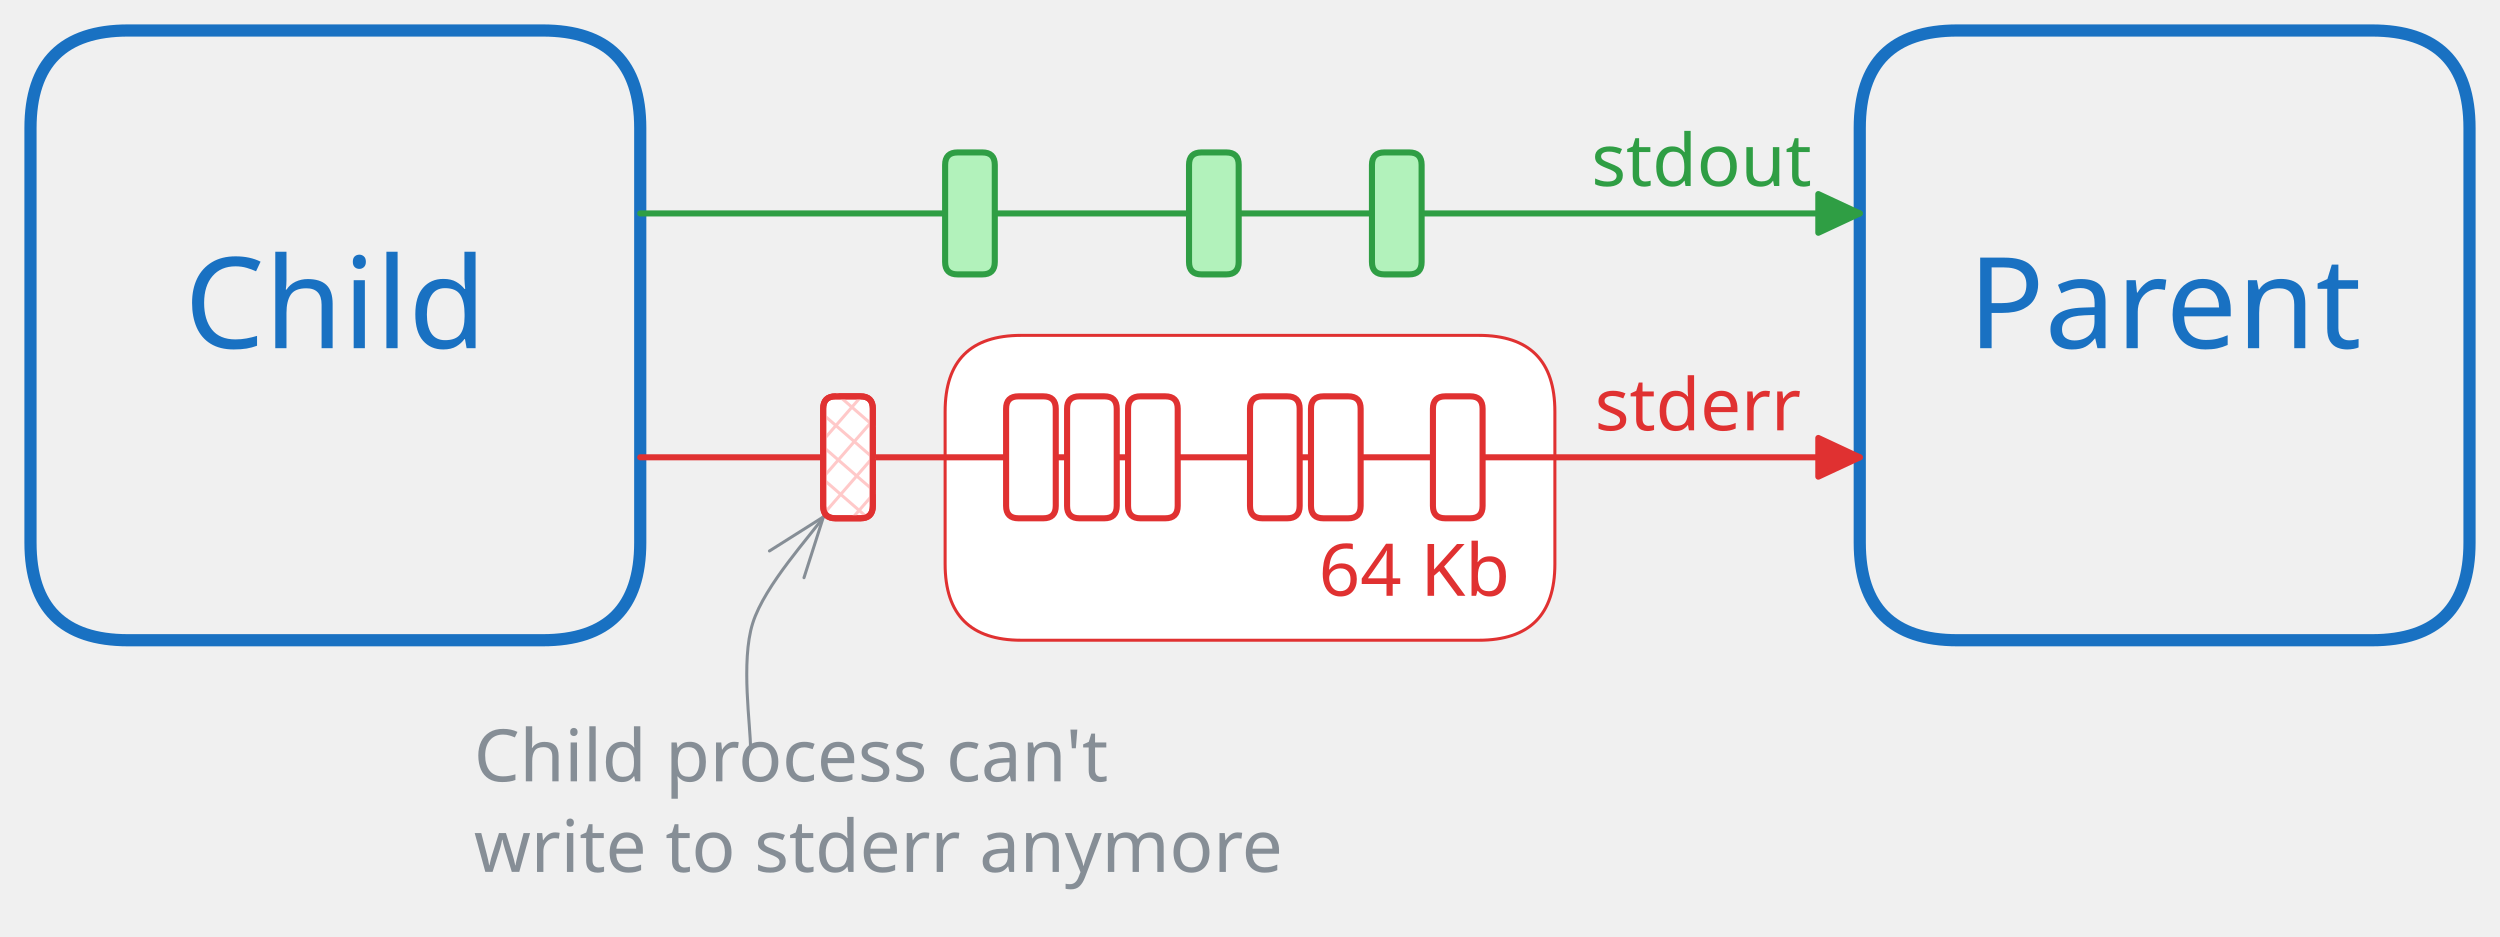
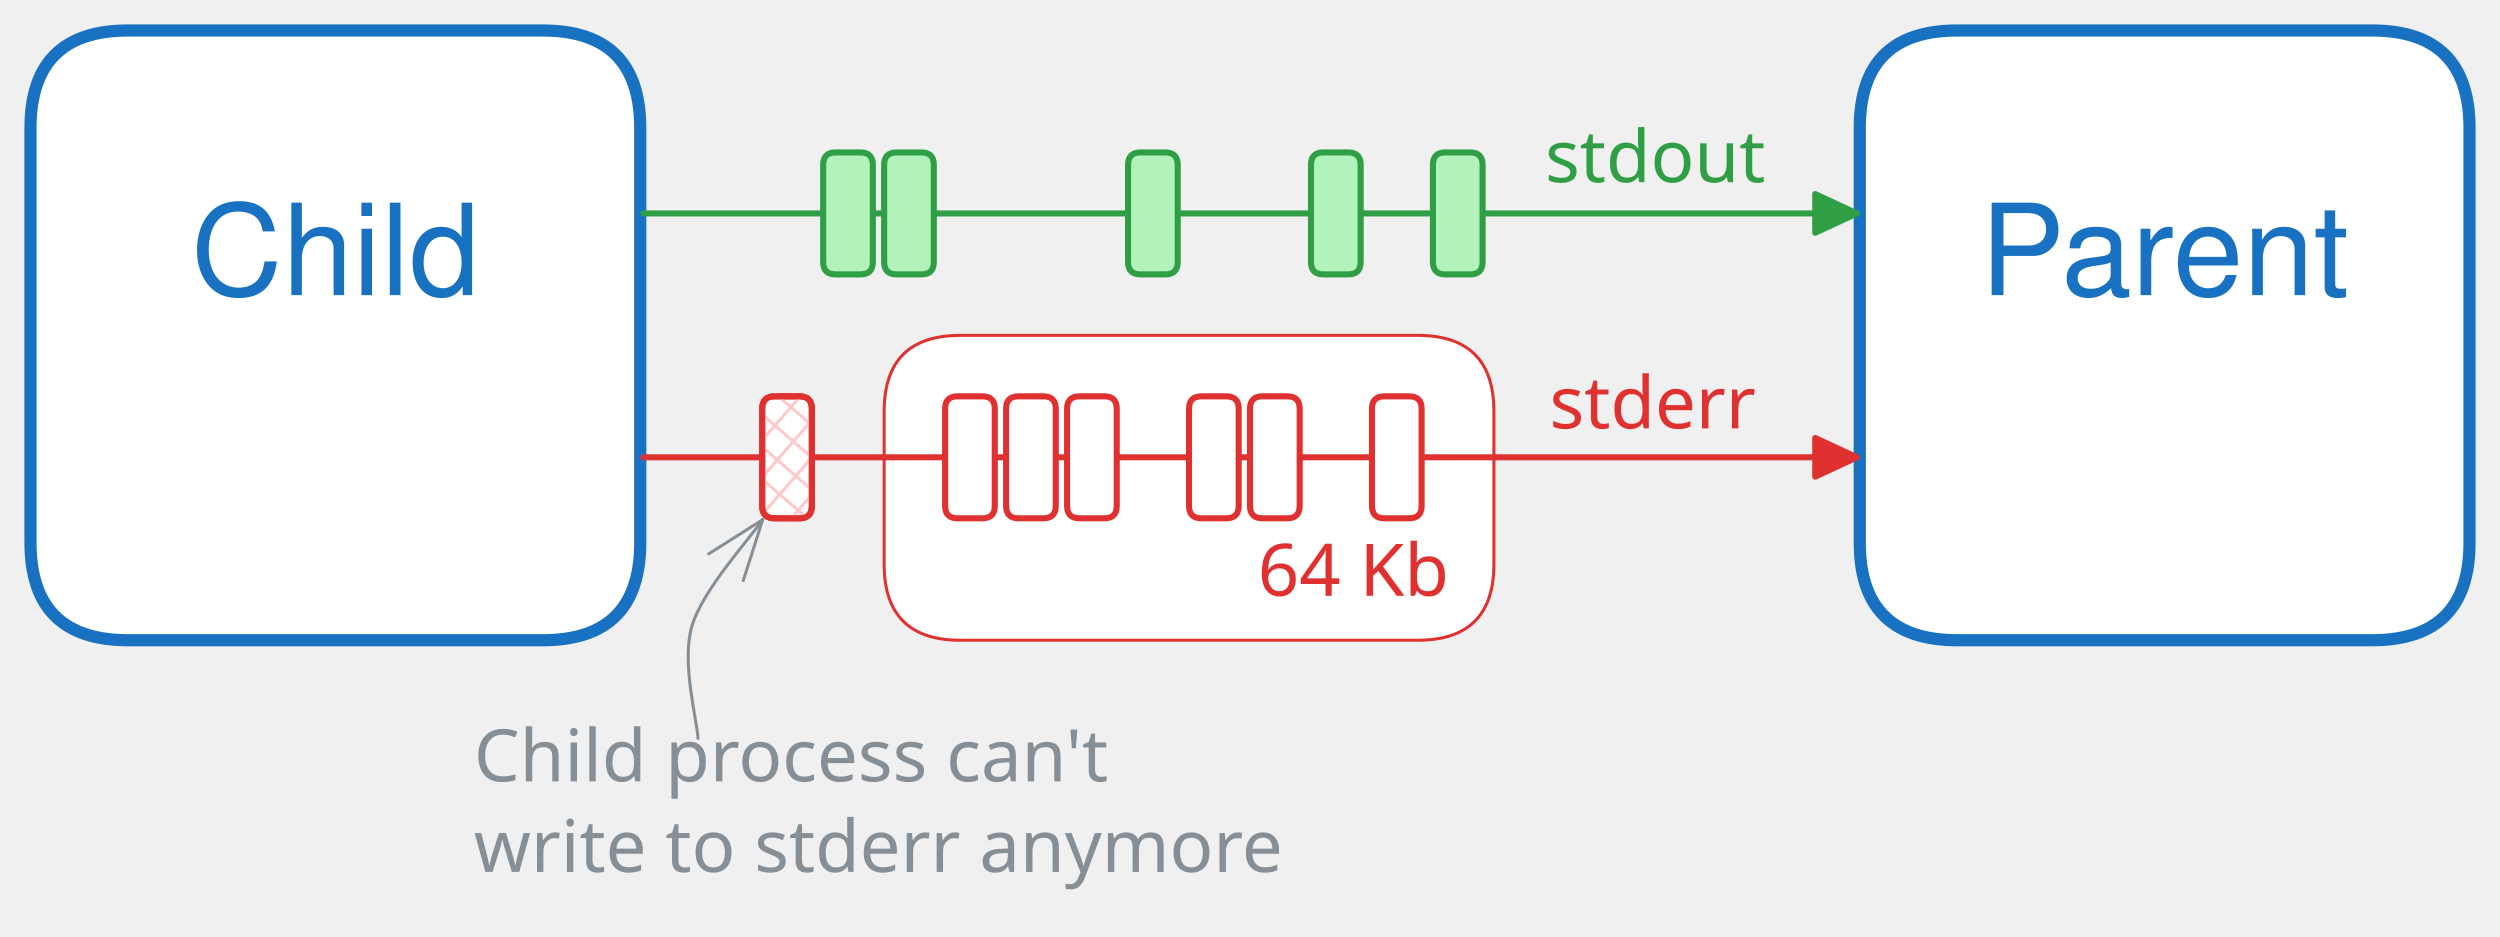
<svg xmlns="http://www.w3.org/2000/svg" version="1.1" viewBox="0 0 820 307.272" width="1640" height="614.544">
  <defs>
    <style class="style-fonts">
+       @font-face {
+         font-family: "Virgil";
+         src: url('/fonts/Virgil.woff2') format('woff2');
+       }
+       @font-face {
+         font-family: "Cascadia";
+         src: url('/fonts/Cascadia.woff2') format('woff2');
+       }
    </style>
  </defs>
-   <g stroke-linecap="round" transform="translate(310 110) rotate(0 100 50)">
+   <g stroke-linecap="round" transform="translate(290 110) rotate(0 100 50)">
    <path d="M25 0 C55.2 0, 85.4 0, 175 0 C191.67 0, 200 8.33, 200 25 C200 37.15, 200 49.29, 200 75 C200 91.67, 191.67 100, 175 100 C120.87 100, 66.75 100, 25 100 C8.33 100, 0 91.67, 0 75 C0 57.46, 0 39.93, 0 25 C0 8.33, 8.33 0, 25 0" stroke="none" stroke-width="0" fill="#fff" />
    <path d="M25 0 C59.89 0, 94.78 0, 175 0 M25 0 C67.25 0, 109.49 0, 175 0 M175 0 C191.67 0, 200 8.33, 200 25 M175 0 C191.67 0, 200 8.33, 200 25 M200 25 C200 37.3, 200 49.59, 200 75 M200 25 C200 39.35, 200 53.7, 200 75 M200 75 C200 91.67, 191.67 100, 175 100 M200 75 C200 91.67, 191.67 100, 175 100 M175 100 C123.5 100, 71.99 100, 25 100 M175 100 C134.35 100, 93.71 100, 25 100 M25 100 C8.33 100, 0 91.67, 0 75 M25 100 C8.33 100, 0 91.67, 0 75 M0 75 C0 64.65, 0 54.3, 0 25 M0 75 C0 57.34, 0 39.67, 0 25 M0 25 C0 8.33, 8.33 0, 25 0 M0 25 C0 8.33, 8.33 0, 25 0" stroke="#e03131" stroke-width="1" fill="none" />
  </g>
  <g stroke-linecap="round" transform="translate(10 10) rotate(0 100 100)">
+     <path d="M32 0 C71.55 0, 111.11 0, 168 0 C189.33 0, 200 10.67, 200 32 C200 68.09, 200 104.18, 200 168 C200 189.33, 189.33 200, 168 200 C139.54 200, 111.08 200, 32 200 C10.67 200, 0 189.33, 0 168 C0 135.9, 0 103.8, 0 32 C0 10.67, 10.67 0, 32 0" stroke="none" stroke-width="0" fill="#fff" />
    <path d="M32 0 C65.36 0, 98.71 0, 168 0 M32 0 C76.03 0, 120.06 0, 168 0 M168 0 C189.33 0, 200 10.67, 200 32 M168 0 C189.33 0, 200 10.67, 200 32 M200 32 C200 82.8, 200 133.6, 200 168 M200 32 C200 79.5, 200 126.99, 200 168 M200 168 C200 189.33, 189.33 200, 168 200 M200 168 C200 189.33, 189.33 200, 168 200 M168 200 C118.57 200, 69.13 200, 32 200 M168 200 C129.78 200, 91.56 200, 32 200 M32 200 C10.67 200, 0 189.33, 0 168 M32 200 C10.67 200, 0 189.33, 0 168 M0 168 C0 121.15, 0 74.3, 0 32 M0 168 C0 122.4, 0 76.8, 0 32 M0 32 C0 10.67, 10.67 0, 32 0 M0 32 C0 10.67, 10.67 0, 32 0" stroke="#1971c2" stroke-width="4" fill="none" />
  </g>
-   <g transform="translate(63.76878 81.91658) rotate(0 46.23122 28.08342)">
-     <text x="46.231" y="0" font-family="Segoe UI Emoji" font-size="41.605px" fill="#1971c2" text-anchor="middle" style="white-space: pre;" direction="ltr" dominant-baseline="text-before-edge">Child</text>
+   <g transform="translate(62.6008 86.07709) rotate(0 47.3992 23.92291)">
+     <text x="47.399" y="0" font-family="Helvetica, Segoe UI Emoji" font-size="41.605px" fill="#1971c2" text-anchor="middle" style="white-space: pre;" direction="ltr" dominant-baseline="text-before-edge">Child</text>
  </g>
  <g stroke-linecap="round" transform="translate(610 10) rotate(0 100 100)">
+     <path d="M32 0 C81.96 0, 131.91 0, 168 0 C189.33 0, 200 10.67, 200 32 C200 68.06, 200 104.12, 200 168 C200 189.33, 189.33 200, 168 200 C138.91 200, 109.82 200, 32 200 C10.67 200, 0 189.33, 0 168 C0 119.95, 0 71.9, 0 32 C0 10.67, 10.67 0, 32 0" stroke="none" stroke-width="0" fill="#ffffff" />
    <path d="M32 0 C78.96 0, 125.91 0, 168 0 M32 0 C61.15 0, 90.29 0, 168 0 M168 0 C189.33 0, 200 10.67, 200 32 M168 0 C189.33 0, 200 10.67, 200 32 M200 32 C200 82.84, 200 133.68, 200 168 M200 32 C200 74.86, 200 117.72, 200 168 M200 168 C200 189.33, 189.33 200, 168 200 M200 168 C200 189.33, 189.33 200, 168 200 M168 200 C125.35 200, 82.7 200, 32 200 M168 200 C137.54 200, 107.08 200, 32 200 M32 200 C10.67 200, 0 189.33, 0 168 M32 200 C10.67 200, 0 189.33, 0 168 M0 168 C0 116.02, 0 64.03, 0 32 M0 168 C0 133.17, 0 98.34, 0 32 M0 32 C0 10.67, 10.67 0, 32 0 M0 32 C0 10.67, 10.67 0, 32 0" stroke="#1971c2" stroke-width="4" fill="none" />
  </g>
-   <g transform="translate(656.8625 81.91658) rotate(0 53.13747 28.08342)">
-     <text x="53.137" y="0" font-family="Segoe UI Emoji" font-size="41.605px" fill="#1971c2" text-anchor="middle" style="white-space: pre;" direction="ltr" dominant-baseline="text-before-edge">Parent</text>
+   <g transform="translate(648.7172 86.07709) rotate(0 61.28278 23.92291)">
+     <text x="61.283" y="0" font-family="Helvetica, Segoe UI Emoji" font-size="41.605px" fill="#1971c2" text-anchor="middle" style="white-space: pre;" direction="ltr" dominant-baseline="text-before-edge">Parent</text>
  </g>
-   <g transform="translate(521.9576 42.55143) rotate(0 29.06202 14.85895)">
-     <text x="0" y="0" font-family="Segoe UI Emoji" font-size="23.774px" fill="#2f9e44" text-anchor="start" style="white-space: pre;" direction="ltr" dominant-baseline="text-before-edge">stdout</text>
+   <g transform="translate(506.7849 41.31247) rotate(0 41.7832 14.2646)">
+     <text x="0" y="0" font-family="Cascadia, Segoe UI Emoji" font-size="23.774px" fill="#2f9e44" text-anchor="start" style="white-space: pre;" direction="ltr" dominant-baseline="text-before-edge">stdout</text>
  </g>
-   <g transform="translate(523.0826 122.7014) rotate(0 27.06535 14.85895)">
-     <text x="0" y="0" font-family="Segoe UI Emoji" font-size="23.774px" fill="#e03131" text-anchor="start" style="white-space: pre;" direction="ltr" dominant-baseline="text-before-edge">stderr</text>
+   <g transform="translate(508.241 122.0703) rotate(0 41.7832 14.2646)">
+     <text x="0" y="0" font-family="Cascadia, Segoe UI Emoji" font-size="23.774px" fill="#e03131" text-anchor="start" style="white-space: pre;" direction="ltr" dominant-baseline="text-before-edge">stderr</text>
  </g>
-   <g transform="translate(436.4889 176.9686) rotate(0 29.38706 14.85895)">
-     <text x="58.774" y="0" font-family="Segoe UI Emoji" font-size="23.774px" fill="#e03131" text-anchor="end" style="white-space: pre;" direction="ltr" dominant-baseline="text-before-edge">64 Kb</text>
+   <g transform="translate(405.6243 176.9686) rotate(0 34.81934 14.2646)">
+     <text x="69.639" y="0" font-family="Cascadia, Segoe UI Emoji" font-size="23.774px" fill="#e03131" text-anchor="end" style="white-space: pre;" direction="ltr" dominant-baseline="text-before-edge">64 Kb</text>
  </g>
  <g stroke-linecap="round">
-     <g transform="translate(210 70) rotate(0 200 0)">
-       <path d="M0 0 C66.67 0, 333.33 0, 400 0 M0 0 C66.67 0, 333.33 0, 400 0" stroke="#2f9e44" stroke-width="2" fill="none" />
+     <g transform="translate(211 70) rotate(0 199 0)">
+       <path d="M0 0 C66.33 0, 331.67 0, 398 0 M0 0 C66.33 0, 331.67 0, 398 0" stroke="#2f9e44" stroke-width="2" fill="none" />
    </g>
-     <g transform="translate(210 70) rotate(0 200 0)">
-       <path d="M400 0 L386.41 6.34 L386.41 -6.34 L400 0" stroke="none" stroke-width="0" fill="#2f9e44" fill-rule="evenodd" />
-       <path d="M400 0 C395.56 2.07, 391.11 4.14, 386.41 6.34 M400 0 C397.01 1.39, 394.03 2.79, 386.41 6.34 M386.41 6.34 C386.41 1.44, 386.41 -3.47, 386.41 -6.34 M386.41 6.34 C386.41 2.14, 386.41 -2.05, 386.41 -6.34 M386.41 -6.34 C389.29 -4.99, 392.18 -3.65, 400 0 M386.41 -6.34 C390.32 -4.51, 394.24 -2.69, 400 0 M400 0 C400 0, 400 0, 400 0 M400 0 C400 0, 400 0, 400 0" stroke="#2f9e44" stroke-width="2" fill="none" />
+     <g transform="translate(211 70) rotate(0 199 0)">
+       <path d="M398 0 L384.41 6.34 L384.41 -6.34 L398 0" stroke="none" stroke-width="0" fill="#2f9e44" fill-rule="evenodd" />
+       <path d="M398 0 C393.56 2.07, 389.11 4.14, 384.41 6.34 M398 0 C395.01 1.39, 392.03 2.79, 384.41 6.34 M384.41 6.34 C384.41 1.44, 384.41 -3.47, 384.41 -6.34 M384.41 6.34 C384.41 2.14, 384.41 -2.05, 384.41 -6.34 M384.41 -6.34 C387.29 -4.99, 390.18 -3.65, 398 0 M384.41 -6.34 C388.32 -4.51, 392.24 -2.69, 398 0 M398 0 C398 0, 398 0, 398 0 M398 0 C398 0, 398 0, 398 0" stroke="#2f9e44" stroke-width="2" fill="none" />
    </g>
  </g>
  <mask />
  <g stroke-linecap="round">
-     <g transform="translate(210 150) rotate(0 200 0)">
-       <path d="M0 0 C66.67 0, 333.33 0, 400 0 M0 0 C66.67 0, 333.33 0, 400 0" stroke="#e03131" stroke-width="2" fill="none" />
+     <g transform="translate(211 150) rotate(0 199 0)">
+       <path d="M0 0 C66.33 0, 331.67 0, 398 0 M0 0 C66.33 0, 331.67 0, 398 0" stroke="#e03131" stroke-width="2" fill="none" />
    </g>
-     <g transform="translate(210 150) rotate(0 200 0)">
-       <path d="M400 0 L386.41 6.34 L386.41 -6.34 L400 0" stroke="none" stroke-width="0" fill="#e03131" fill-rule="evenodd" />
-       <path d="M400 0 C396.6 1.58, 393.2 3.17, 386.41 6.34 M400 0 C396.78 1.5, 393.56 3, 386.41 6.34 M386.41 6.34 C386.41 1.91, 386.41 -2.51, 386.41 -6.34 M386.41 6.34 C386.41 2.63, 386.41 -1.08, 386.41 -6.34 M386.41 -6.34 C391.71 -3.86, 397.02 -1.39, 400 0 M386.41 -6.34 C390.87 -4.26, 395.33 -2.18, 400 0 M400 0 C400 0, 400 0, 400 0 M400 0 C400 0, 400 0, 400 0" stroke="#e03131" stroke-width="2" fill="none" />
+     <g transform="translate(211 150) rotate(0 199 0)">
+       <path d="M398 0 L384.41 6.34 L384.41 -6.34 L398 0" stroke="none" stroke-width="0" fill="#e03131" fill-rule="evenodd" />
+       <path d="M398 0 C394.6 1.58, 391.2 3.17, 384.41 6.34 M398 0 C394.78 1.5, 391.56 3, 384.41 6.34 M384.41 6.34 C384.41 1.91, 384.41 -2.51, 384.41 -6.34 M384.41 6.34 C384.41 2.63, 384.41 -1.08, 384.41 -6.34 M384.41 -6.34 C389.71 -3.86, 395.02 -1.39, 398 0 M384.41 -6.34 C388.87 -4.26, 393.33 -2.18, 398 0 M398 0 C398 0, 398 0, 398 0 M398 0 C398 0, 398 0, 398 0" stroke="#e03131" stroke-width="2" fill="none" />
+     </g>
+   </g>
+   <mask />
+   <g stroke-linecap="round" transform="translate(310 130) rotate(0 8.144547 20)">
+     <path d="M4.07 0 C7.08 0, 10.09 0, 12.22 0 C14.93 0, 16.29 1.36, 16.29 4.07 C16.29 14.31, 16.29 24.55, 16.29 35.93 C16.29 38.64, 14.93 40, 12.22 40 C9.37 40, 6.53 40, 4.07 40 C1.36 40, 0 38.64, 0 35.93 C0 25.06, 0 14.18, 0 4.07 C0 1.36, 1.36 0, 4.07 0" stroke="none" stroke-width="0" fill="#fff" />
+     <path d="M4.07 0 C6.84 0, 9.6 0, 12.22 0 M4.07 0 C6.37 0, 8.66 0, 12.22 0 M12.22 0 C14.93 0, 16.29 1.36, 16.29 4.07 M12.22 0 C14.93 0, 16.29 1.36, 16.29 4.07 M16.29 4.07 C16.29 16.37, 16.29 28.68, 16.29 35.93 M16.29 4.07 C16.29 11.22, 16.29 18.36, 16.29 35.93 M16.29 35.93 C16.29 38.64, 14.93 40, 12.22 40 M16.29 35.93 C16.29 38.64, 14.93 40, 12.22 40 M12.22 40 C9.59 40, 6.97 40, 4.07 40 M12.22 40 C9.68 40, 7.15 40, 4.07 40 M4.07 40 C1.36 40, 0 38.64, 0 35.93 M4.07 40 C1.36 40, 0 38.64, 0 35.93 M0 35.93 C0 23.21, 0 10.49, 0 4.07 M0 35.93 C0 23.39, 0 10.86, 0 4.07 M0 4.07 C0 1.36, 1.36 0, 4.07 0 M0 4.07 C0 1.36, 1.36 0, 4.07 0" stroke="#e03131" stroke-width="2" fill="none" />
+   </g>
+   <g transform="translate(155.431 237.8364) rotate(0 140.7183 29.71791)">
+     <text x="0" y="0" font-family="Virgil, Segoe UI Emoji" font-size="23.774px" fill="#868e96" text-anchor="start" style="white-space: pre;" direction="ltr" dominant-baseline="text-before-edge">Child process can't </text>
+     <text x="0" y="29.718" font-family="Virgil, Segoe UI Emoji" font-size="23.774px" fill="#868e96" text-anchor="start" style="white-space: pre;" direction="ltr" dominant-baseline="text-before-edge">write to stderr anymore</text>
+   </g>
+   <g stroke-linecap="round">
+     <g transform="translate(228.9535 242.1992) rotate(0 9.600821 -35.87262)">
+       <path d="M0 0 C-0.33 -6.14, -5.53 -24.9, -2 -36.86 C1.53 -48.82, 17.33 -65.93, 21.2 -71.75 M0 0 C-0.33 -6.14, -5.53 -24.9, -2 -36.86 C1.53 -48.82, 17.33 -65.93, 21.2 -71.75" stroke="#868e96" stroke-width="1" fill="none" />
+     </g>
+     <g transform="translate(228.9535 242.1992) rotate(0 9.600821 -35.87262)">
+       <path d="M14.85 -51.78 C17.13 -58.97, 19.42 -66.15, 21.2 -71.75 M14.85 -51.78 C16.89 -58.18, 18.92 -64.58, 21.2 -71.75" stroke="#868e96" stroke-width="1" fill="none" />
+     </g>
+     <g transform="translate(228.9535 242.1992) rotate(0 9.600821 -35.87262)">
+       <path d="M3.5 -60.54 C9.87 -64.57, 16.24 -68.6, 21.2 -71.75 M3.5 -60.54 C9.18 -64.13, 14.85 -67.72, 21.2 -71.75" stroke="#868e96" stroke-width="1" fill="none" />
    </g>
  </g>
  <mask />
  <g stroke-linecap="round" transform="translate(330 130) rotate(0 8.144547 20)">
-     <path d="M4.07 0 C7.08 0, 10.09 0, 12.22 0 C14.93 0, 16.29 1.36, 16.29 4.07 C16.29 14.31, 16.29 24.55, 16.29 35.93 C16.29 38.64, 14.93 40, 12.22 40 C9.37 40, 6.53 40, 4.07 40 C1.36 40, 0 38.64, 0 35.93 C0 25.06, 0 14.18, 0 4.07 C0 1.36, 1.36 0, 4.07 0" stroke="none" stroke-width="0" fill="#fff" />
-     <path d="M4.07 0 C6.84 0, 9.6 0, 12.22 0 M4.07 0 C6.37 0, 8.66 0, 12.22 0 M12.22 0 C14.93 0, 16.29 1.36, 16.29 4.07 M12.22 0 C14.93 0, 16.29 1.36, 16.29 4.07 M16.29 4.07 C16.29 16.37, 16.29 28.68, 16.29 35.93 M16.29 4.07 C16.29 11.22, 16.29 18.36, 16.29 35.93 M16.29 35.93 C16.29 38.64, 14.93 40, 12.22 40 M16.29 35.93 C16.29 38.64, 14.93 40, 12.22 40 M12.22 40 C9.59 40, 6.97 40, 4.07 40 M12.22 40 C9.68 40, 7.15 40, 4.07 40 M4.07 40 C1.36 40, 0 38.64, 0 35.93 M4.07 40 C1.36 40, 0 38.64, 0 35.93 M0 35.93 C0 23.21, 0 10.49, 0 4.07 M0 35.93 C0 23.39, 0 10.86, 0 4.07 M0 4.07 C0 1.36, 1.36 0, 4.07 0 M0 4.07 C0 1.36, 1.36 0, 4.07 0" stroke="#e03131" stroke-width="2" fill="none" />
-   </g>
-   <g transform="translate(155.431 237.8364) rotate(0 111.239 29.71791)">
-     <text x="0" y="0" font-family="Segoe UI Emoji" font-size="23.774px" fill="#868e96" text-anchor="start" style="white-space: pre;" direction="ltr" dominant-baseline="text-before-edge">Child process can't </text>
-     <text x="0" y="29.718" font-family="Segoe UI Emoji" font-size="23.774px" fill="#868e96" text-anchor="start" style="white-space: pre;" direction="ltr" dominant-baseline="text-before-edge">write to stderr anymore</text>
-   </g>
-   <g stroke-linecap="round">
-     <g transform="translate(246.1577 245.3907) rotate(0 11.96432 -37.92762)">
-       <path d="M0 0 C0.12 -6.83, -3.26 -28.33, 0.73 -40.97 C4.71 -53.61, 20.06 -70.04, 23.93 -75.86 M0 0 C0.12 -6.83, -3.26 -28.33, 0.73 -40.97 C4.71 -53.61, 20.06 -70.04, 23.93 -75.86" stroke="#868e96" stroke-width="1" fill="none" />
-     </g>
-     <g transform="translate(246.1577 245.3907) rotate(0 11.96432 -37.92762)">
-       <path d="M17.55 -55.9 C19.85 -63.08, 22.14 -70.26, 23.93 -75.86 M17.55 -55.9 C19.6 -62.3, 21.64 -68.69, 23.93 -75.86" stroke="#868e96" stroke-width="1" fill="none" />
-     </g>
-     <g transform="translate(246.1577 245.3907) rotate(0 11.96432 -37.92762)">
-       <path d="M6.22 -64.67 C12.59 -68.69, 18.96 -72.72, 23.93 -75.86 M6.22 -64.67 C11.89 -68.25, 17.57 -71.84, 23.93 -75.86" stroke="#868e96" stroke-width="1" fill="none" />
-     </g>
-   </g>
-   <mask />
-   <g stroke-linecap="round" transform="translate(350 130) rotate(0 8.144547 20)">
    <path d="M4.07 0 C6.16 0, 8.24 0, 12.22 0 C14.93 0, 16.29 1.36, 16.29 4.07 C16.29 16.02, 16.29 27.96, 16.29 35.93 C16.29 38.64, 14.93 40, 12.22 40 C9.97 40, 7.72 40, 4.07 40 C1.36 40, 0 38.64, 0 35.93 C0 26.9, 0 17.87, 0 4.07 C0 1.36, 1.36 0, 4.07 0" stroke="none" stroke-width="0" fill="#fff" />
    <path d="M4.07 0 C6.17 0, 8.26 0, 12.22 0 M4.07 0 C7.25 0, 10.44 0, 12.22 0 M12.22 0 C14.93 0, 16.29 1.36, 16.29 4.07 M12.22 0 C14.93 0, 16.29 1.36, 16.29 4.07 M16.29 4.07 C16.29 16.12, 16.29 28.16, 16.29 35.93 M16.29 4.07 C16.29 10.83, 16.29 17.58, 16.29 35.93 M16.29 35.93 C16.29 38.64, 14.93 40, 12.22 40 M16.29 35.93 C16.29 38.64, 14.93 40, 12.22 40 M12.22 40 C9.8 40, 7.39 40, 4.07 40 M12.22 40 C9.23 40, 6.24 40, 4.07 40 M4.07 40 C1.36 40, 0 38.64, 0 35.93 M4.07 40 C1.36 40, 0 38.64, 0 35.93 M0 35.93 C0 28.28, 0 20.64, 0 4.07 M0 35.93 C0 24.51, 0 13.1, 0 4.07 M0 4.07 C0 1.36, 1.36 0, 4.07 0 M0 4.07 C0 1.36, 1.36 0, 4.07 0" stroke="#e03131" stroke-width="2" fill="none" />
  </g>
-   <g stroke-linecap="round" transform="translate(370 130) rotate(0 8.144547 20)">
+   <g stroke-linecap="round" transform="translate(350 130) rotate(0 8.144547 20)">
    <path d="M4.07 0 C6.35 0, 8.63 0, 12.22 0 C14.93 0, 16.29 1.36, 16.29 4.07 C16.29 16.52, 16.29 28.96, 16.29 35.93 C16.29 38.64, 14.93 40, 12.22 40 C9.08 40, 5.94 40, 4.07 40 C1.36 40, 0 38.64, 0 35.93 C0 27.92, 0 19.91, 0 4.07 C0 1.36, 1.36 0, 4.07 0" stroke="none" stroke-width="0" fill="#fff" />
    <path d="M4.07 0 C6.85 0, 9.63 0, 12.22 0 M4.07 0 C6.54 0, 9 0, 12.22 0 M12.22 0 C14.93 0, 16.29 1.36, 16.29 4.07 M12.22 0 C14.93 0, 16.29 1.36, 16.29 4.07 M16.29 4.07 C16.29 13, 16.29 21.93, 16.29 35.93 M16.29 4.07 C16.29 12.36, 16.29 20.64, 16.29 35.93 M16.29 35.93 C16.29 38.64, 14.93 40, 12.22 40 M16.29 35.93 C16.29 38.64, 14.93 40, 12.22 40 M12.22 40 C9.46 40, 6.71 40, 4.07 40 M12.22 40 C9.05 40, 5.87 40, 4.07 40 M4.07 40 C1.36 40, 0 38.64, 0 35.93 M4.07 40 C1.36 40, 0 38.64, 0 35.93 M0 35.93 C0 28.54, 0 21.15, 0 4.07 M0 35.93 C0 27.61, 0 19.3, 0 4.07 M0 4.07 C0 1.36, 1.36 0, 4.07 0 M0 4.07 C0 1.36, 1.36 0, 4.07 0" stroke="#e03131" stroke-width="2" fill="none" />
  </g>
-   <g stroke-linecap="round" transform="translate(310 50) rotate(0 8.144547 20)">
+   <g stroke-linecap="round" transform="translate(290 50) rotate(0 8.144547 20)">
+     <path d="M4.07 0 C6.64 0, 9.21 0, 12.22 0 C14.93 0, 16.29 1.36, 16.29 4.07 C16.29 15.8, 16.29 27.53, 16.29 35.93 C16.29 38.64, 14.93 40, 12.22 40 C10.26 40, 8.3 40, 4.07 40 C1.36 40, 0 38.64, 0 35.93 C0 29.08, 0 22.24, 0 4.07 C0 1.36, 1.36 0, 4.07 0" stroke="none" stroke-width="0" fill="#b2f2bb" />
+     <path d="M4.07 0 C6.07 0, 8.06 0, 12.22 0 M4.07 0 C6.95 0, 9.82 0, 12.22 0 M12.22 0 C14.93 0, 16.29 1.36, 16.29 4.07 M12.22 0 C14.93 0, 16.29 1.36, 16.29 4.07 M16.29 4.07 C16.29 14.37, 16.29 24.66, 16.29 35.93 M16.29 4.07 C16.29 14.74, 16.29 25.4, 16.29 35.93 M16.29 35.93 C16.29 38.64, 14.93 40, 12.22 40 M16.29 35.93 C16.29 38.64, 14.93 40, 12.22 40 M12.22 40 C9.25 40, 6.29 40, 4.07 40 M12.22 40 C9.65 40, 7.08 40, 4.07 40 M4.07 40 C1.36 40, 0 38.64, 0 35.93 M4.07 40 C1.36 40, 0 38.64, 0 35.93 M0 35.93 C0 28.06, 0 20.2, 0 4.07 M0 35.93 C0 24.47, 0 13.01, 0 4.07 M0 4.07 C0 1.36, 1.36 0, 4.07 0 M0 4.07 C0 1.36, 1.36 0, 4.07 0" stroke="#2f9e44" stroke-width="2" fill="none" />
+   </g>
+   <g stroke-linecap="round" transform="translate(250 130) rotate(0 8.144547 20)">
+     <path d="M4.07 0 C6.92 0, 9.76 0, 12.22 0 C14.93 0, 16.29 1.36, 16.29 4.07 C16.29 15.56, 16.29 27.05, 16.29 35.93 C16.29 38.64, 14.93 40, 12.22 40 C10 40, 7.78 40, 4.07 40 C1.36 40, 0 38.64, 0 35.93 C0 25.36, 0 14.8, 0 4.07 C0 1.36, 1.36 0, 4.07 0" stroke="none" stroke-width="0" fill="#fff" />
+     <path d="M4.07 0 C5.91 0, 7.75 0, 12.22 0 M4.07 0 C7.19 0, 10.3 0, 12.22 0 M12.22 0 C14.93 0, 16.29 1.36, 16.29 4.07 M12.22 0 C14.93 0, 16.29 1.36, 16.29 4.07 M16.29 4.07 C16.29 10.98, 16.29 17.89, 16.29 35.93 M16.29 4.07 C16.29 10.79, 16.29 17.52, 16.29 35.93 M16.29 35.93 C16.29 38.64, 14.93 40, 12.22 40 M16.29 35.93 C16.29 38.64, 14.93 40, 12.22 40 M12.22 40 C10.29 40, 8.36 40, 4.07 40 M12.22 40 C9.26 40, 6.3 40, 4.07 40 M4.07 40 C1.36 40, 0 38.64, 0 35.93 M4.07 40 C1.36 40, 0 38.64, 0 35.93 M0 35.93 C0 23.99, 0 12.05, 0 4.07 M0 35.93 C0 28.95, 0 21.96, 0 4.07 M0 4.07 C0 1.36, 1.36 0, 4.07 0 M0 4.07 C0 1.36, 1.36 0, 4.07 0" stroke="#e03131" stroke-width="2" fill="none" />
+   </g>
+   <g stroke-linecap="round" transform="translate(250 130) rotate(0 8.144547 20)">
+     <path d="M1.08 0.94 C1.08 0.94, 1.08 0.94, 1.08 0.94 M1.08 0.94 C1.08 0.94, 1.08 0.94, 1.08 0.94 M0.56 13.74 C4.62 9.07, 8.68 4.39, 12.37 0.15 M0.56 13.74 C3.3 10.59, 6.04 7.44, 12.37 0.15 M0.69 25.78 C4.8 21.05, 8.91 16.32, 16.44 7.67 M0.69 25.78 C6.27 19.37, 11.84 12.96, 16.44 7.67 M0.83 37.82 C4.2 33.94, 7.57 30.06, 16.57 19.71 M0.83 37.82 C4.73 33.33, 8.63 28.85, 16.57 19.71 M9.49 40.05 C12 37.16, 14.51 34.27, 16.71 31.75 M9.49 40.05 C10.96 38.35, 12.44 36.66, 16.71 31.75 M2.44 39.87 C2.44 39.87, 2.44 39.87, 2.44 39.87 M2.44 39.87 C2.44 39.87, 2.44 39.87, 2.44 39.87 M14.48 39.74 C10.67 36.43, 6.86 33.12, 0.89 27.93 M14.48 39.74 C9.5 35.41, 4.51 31.08, 0.89 27.93 M16.71 31.08 C11.98 26.97, 7.26 22.86, 0.86 17.3 M16.71 31.08 C11.69 26.71, 6.66 22.35, 0.86 17.3 M16.67 20.45 C12.07 16.44, 7.46 12.44, 0.83 6.67 M16.67 20.45 C10.94 15.46, 5.2 10.47, 0.83 6.67 M16.64 9.82 C14.21 7.71, 11.78 5.59, 4.56 -0.68 M16.64 9.82 C11.97 5.76, 7.31 1.71, 4.56 -0.68" stroke="#ffc9c9" stroke-width="1" fill="none" />
+     <path d="M4.07 0 C6.46 0, 8.84 0, 12.22 0 M4.07 0 C5.91 0, 7.76 0, 12.22 0 M12.22 0 C14.93 0, 16.29 1.36, 16.29 4.07 M12.22 0 C14.93 0, 16.29 1.36, 16.29 4.07 M16.29 4.07 C16.29 13.69, 16.29 23.31, 16.29 35.93 M16.29 4.07 C16.29 15.73, 16.29 27.4, 16.29 35.93 M16.29 35.93 C16.29 38.64, 14.93 40, 12.22 40 M16.29 35.93 C16.29 38.64, 14.93 40, 12.22 40 M12.22 40 C9.29 40, 6.36 40, 4.07 40 M12.22 40 C9.93 40, 7.64 40, 4.07 40 M4.07 40 C1.36 40, 0 38.64, 0 35.93 M4.07 40 C1.36 40, 0 38.64, 0 35.93 M0 35.93 C0 28.14, 0 20.35, 0 4.07 M0 35.93 C0 28.4, 0 20.87, 0 4.07 M0 4.07 C0 1.36, 1.36 0, 4.07 0 M0 4.07 C0 1.36, 1.36 0, 4.07 0" stroke="#e03131" stroke-width="2" fill="none" />
+   </g>
+   <g stroke-linecap="round" transform="translate(370 50) rotate(0 8.144547 20)">
+     <path d="M4.07 0 C7.07 0, 10.07 0, 12.22 0 C14.93 0, 16.29 1.36, 16.29 4.07 C16.29 15.83, 16.29 27.58, 16.29 35.93 C16.29 38.64, 14.93 40, 12.22 40 C10.38 40, 8.54 40, 4.07 40 C1.36 40, 0 38.64, 0 35.93 C0 25.25, 0 14.57, 0 4.07 C0 1.36, 1.36 0, 4.07 0" stroke="none" stroke-width="0" fill="#b2f2bb" />
+     <path d="M4.07 0 C6.58 0, 9.09 0, 12.22 0 M4.07 0 C7.1 0, 10.12 0, 12.22 0 M12.22 0 C14.93 0, 16.29 1.36, 16.29 4.07 M12.22 0 C14.93 0, 16.29 1.36, 16.29 4.07 M16.29 4.07 C16.29 16.12, 16.29 28.16, 16.29 35.93 M16.29 4.07 C16.29 16.59, 16.29 29.11, 16.29 35.93 M16.29 35.93 C16.29 38.64, 14.93 40, 12.22 40 M16.29 35.93 C16.29 38.64, 14.93 40, 12.22 40 M12.22 40 C9.75 40, 7.28 40, 4.07 40 M12.22 40 C10.15 40, 8.09 40, 4.07 40 M4.07 40 C1.36 40, 0 38.64, 0 35.93 M4.07 40 C1.36 40, 0 38.64, 0 35.93 M0 35.93 C0 25.32, 0 14.71, 0 4.07 M0 35.93 C0 28.59, 0 21.26, 0 4.07 M0 4.07 C0 1.36, 1.36 0, 4.07 0 M0 4.07 C0 1.36, 1.36 0, 4.07 0" stroke="#2f9e44" stroke-width="2" fill="none" />
+   </g>
+   <g stroke-linecap="round" transform="translate(390 130) rotate(0 8.144547 20)">
+     <path d="M4.07 0 C5.95 0, 7.82 0, 12.22 0 C14.93 0, 16.29 1.36, 16.29 4.07 C16.29 13.34, 16.29 22.6, 16.29 35.93 C16.29 38.64, 14.93 40, 12.22 40 C10.4 40, 8.59 40, 4.07 40 C1.36 40, 0 38.64, 0 35.93 C0 28.81, 0 21.7, 0 4.07 C0 1.36, 1.36 0, 4.07 0" stroke="none" stroke-width="0" fill="#fff" />
+     <path d="M4.07 0 C7.32 0, 10.57 0, 12.22 0 M4.07 0 C5.96 0, 7.85 0, 12.22 0 M12.22 0 C14.93 0, 16.29 1.36, 16.29 4.07 M12.22 0 C14.93 0, 16.29 1.36, 16.29 4.07 M16.29 4.07 C16.29 14.46, 16.29 24.85, 16.29 35.93 M16.29 4.07 C16.29 16.53, 16.29 28.98, 16.29 35.93 M16.29 35.93 C16.29 38.64, 14.93 40, 12.22 40 M16.29 35.93 C16.29 38.64, 14.93 40, 12.22 40 M12.22 40 C9 40, 5.79 40, 4.07 40 M12.22 40 C9.36 40, 6.51 40, 4.07 40 M4.07 40 C1.36 40, 0 38.64, 0 35.93 M4.07 40 C1.36 40, 0 38.64, 0 35.93 M0 35.93 C0 25.39, 0 14.85, 0 4.07 M0 35.93 C0 25.14, 0 14.35, 0 4.07 M0 4.07 C0 1.36, 1.36 0, 4.07 0 M0 4.07 C0 1.36, 1.36 0, 4.07 0" stroke="#e03131" stroke-width="2" fill="none" />
+   </g>
+   <g stroke-linecap="round" transform="translate(410 130) rotate(0 8.144547 20)">
+     <path d="M4.07 0 C6.12 0, 8.17 0, 12.22 0 C14.93 0, 16.29 1.36, 16.29 4.07 C16.29 14.4, 16.29 24.73, 16.29 35.93 C16.29 38.64, 14.93 40, 12.22 40 C9.79 40, 7.36 40, 4.07 40 C1.36 40, 0 38.64, 0 35.93 C0 25.6, 0 15.26, 0 4.07 C0 1.36, 1.36 0, 4.07 0" stroke="none" stroke-width="0" fill="#fff" />
+     <path d="M4.07 0 C6.79 0, 9.51 0, 12.22 0 M4.07 0 C5.93 0, 7.78 0, 12.22 0 M12.22 0 C14.93 0, 16.29 1.36, 16.29 4.07 M12.22 0 C14.93 0, 16.29 1.36, 16.29 4.07 M16.29 4.07 C16.29 16.56, 16.29 29.05, 16.29 35.93 M16.29 4.07 C16.29 15.76, 16.29 27.45, 16.29 35.93 M16.29 35.93 C16.29 38.64, 14.93 40, 12.22 40 M16.29 35.93 C16.29 38.64, 14.93 40, 12.22 40 M12.22 40 C10.58 40, 8.94 40, 4.07 40 M12.22 40 C9.78 40, 7.34 40, 4.07 40 M4.07 40 C1.36 40, 0 38.64, 0 35.93 M4.07 40 C1.36 40, 0 38.64, 0 35.93 M0 35.93 C0 23.48, 0 11.04, 0 4.07 M0 35.93 C0 24.46, 0 12.98, 0 4.07 M0 4.07 C0 1.36, 1.36 0, 4.07 0 M0 4.07 C0 1.36, 1.36 0, 4.07 0" stroke="#e03131" stroke-width="2" fill="none" />
+   </g>
+   <g stroke-linecap="round" transform="translate(450 130) rotate(0 8.144547 20)">
+     <path d="M4.07 0 C5.96 0, 7.85 0, 12.22 0 C14.93 0, 16.29 1.36, 16.29 4.07 C16.29 10.47, 16.29 16.87, 16.29 35.93 C16.29 38.64, 14.93 40, 12.22 40 C9.94 40, 7.66 40, 4.07 40 C1.36 40, 0 38.64, 0 35.93 C0 23.48, 0 11.04, 0 4.07 C0 1.36, 1.36 0, 4.07 0" stroke="none" stroke-width="0" fill="#fff" />
+     <path d="M4.07 0 C6.69 0, 9.31 0, 12.22 0 M4.07 0 C6.36 0, 8.65 0, 12.22 0 M12.22 0 C14.93 0, 16.29 1.36, 16.29 4.07 M12.22 0 C14.93 0, 16.29 1.36, 16.29 4.07 M16.29 4.07 C16.29 14.94, 16.29 25.82, 16.29 35.93 M16.29 4.07 C16.29 13.71, 16.29 23.35, 16.29 35.93 M16.29 35.93 C16.29 38.64, 14.93 40, 12.22 40 M16.29 35.93 C16.29 38.64, 14.93 40, 12.22 40 M12.22 40 C9.93 40, 7.65 40, 4.07 40 M12.22 40 C10.1 40, 7.98 40, 4.07 40 M4.07 40 C1.36 40, 0 38.64, 0 35.93 M4.07 40 C1.36 40, 0 38.64, 0 35.93 M0 35.93 C0 25.15, 0 14.38, 0 4.07 M0 35.93 C0 23.52, 0 11.12, 0 4.07 M0 4.07 C0 1.36, 1.36 0, 4.07 0 M0 4.07 C0 1.36, 1.36 0, 4.07 0" stroke="#e03131" stroke-width="2" fill="none" />
+   </g>
+   <g stroke-linecap="round" transform="translate(430 50) rotate(0 8.144547 20)">
+     <path d="M4.07 0 C6.65 0, 9.22 0, 12.22 0 C14.93 0, 16.29 1.36, 16.29 4.07 C16.29 11.21, 16.29 18.35, 16.29 35.93 C16.29 38.64, 14.93 40, 12.22 40 C9.86 40, 7.5 40, 4.07 40 C1.36 40, 0 38.64, 0 35.93 C0 25.69, 0 15.46, 0 4.07 C0 1.36, 1.36 0, 4.07 0" stroke="none" stroke-width="0" fill="#b2f2bb" />
+     <path d="M4.07 0 C5.96 0, 7.85 0, 12.22 0 M4.07 0 C6.19 0, 8.31 0, 12.22 0 M12.22 0 C14.93 0, 16.29 1.36, 16.29 4.07 M12.22 0 C14.93 0, 16.29 1.36, 16.29 4.07 M16.29 4.07 C16.29 12.72, 16.29 21.36, 16.29 35.93 M16.29 4.07 C16.29 15.37, 16.29 26.67, 16.29 35.93 M16.29 35.93 C16.29 38.64, 14.93 40, 12.22 40 M16.29 35.93 C16.29 38.64, 14.93 40, 12.22 40 M12.22 40 C9.45 40, 6.68 40, 4.07 40 M12.22 40 C9.56 40, 6.9 40, 4.07 40 M4.07 40 C1.36 40, 0 38.64, 0 35.93 M4.07 40 C1.36 40, 0 38.64, 0 35.93 M0 35.93 C0 24.36, 0 12.79, 0 4.07 M0 35.93 C0 23.89, 0 11.86, 0 4.07 M0 4.07 C0 1.36, 1.36 0, 4.07 0 M0 4.07 C0 1.36, 1.36 0, 4.07 0" stroke="#2f9e44" stroke-width="2" fill="none" />
+   </g>
+   <g stroke-linecap="round" transform="translate(270 50) rotate(0 8.144547 20)">
    <path d="M4.07 0 C6.36 0, 8.65 0, 12.22 0 C14.93 0, 16.29 1.36, 16.29 4.07 C16.29 13.55, 16.29 23.03, 16.29 35.93 C16.29 38.64, 14.93 40, 12.22 40 C9.75 40, 7.29 40, 4.07 40 C1.36 40, 0 38.64, 0 35.93 C0 25.57, 0 15.22, 0 4.07 C0 1.36, 1.36 0, 4.07 0" stroke="none" stroke-width="0" fill="#b2f2bb" />
    <path d="M4.07 0 C6.22 0, 8.37 0, 12.22 0 M4.07 0 C6.3 0, 8.54 0, 12.22 0 M12.22 0 C14.93 0, 16.29 1.36, 16.29 4.07 M12.22 0 C14.93 0, 16.29 1.36, 16.29 4.07 M16.29 4.07 C16.29 10.75, 16.29 17.43, 16.29 35.93 M16.29 4.07 C16.29 13.06, 16.29 22.06, 16.29 35.93 M16.29 35.93 C16.29 38.64, 14.93 40, 12.22 40 M16.29 35.93 C16.29 38.64, 14.93 40, 12.22 40 M12.22 40 C9.94 40, 7.66 40, 4.07 40 M12.22 40 C9.22 40, 6.23 40, 4.07 40 M4.07 40 C1.36 40, 0 38.64, 0 35.93 M4.07 40 C1.36 40, 0 38.64, 0 35.93 M0 35.93 C0 28.66, 0 21.4, 0 4.07 M0 35.93 C0 27.63, 0 19.32, 0 4.07 M0 4.07 C0 1.36, 1.36 0, 4.07 0 M0 4.07 C0 1.36, 1.36 0, 4.07 0" stroke="#2f9e44" stroke-width="2" fill="none" />
  </g>
-   <g stroke-linecap="round" transform="translate(270 130) rotate(0 8.144547 20)">
-     <path d="M4.07 0 C6.92 0, 9.76 0, 12.22 0 C14.93 0, 16.29 1.36, 16.29 4.07 C16.29 15.56, 16.29 27.05, 16.29 35.93 C16.29 38.64, 14.93 40, 12.22 40 C10 40, 7.78 40, 4.07 40 C1.36 40, 0 38.64, 0 35.93 C0 25.36, 0 14.8, 0 4.07 C0 1.36, 1.36 0, 4.07 0" stroke="none" stroke-width="0" fill="#fff" />
-     <path d="M4.07 0 C5.91 0, 7.75 0, 12.22 0 M4.07 0 C7.19 0, 10.3 0, 12.22 0 M12.22 0 C14.93 0, 16.29 1.36, 16.29 4.07 M12.22 0 C14.93 0, 16.29 1.36, 16.29 4.07 M16.29 4.07 C16.29 10.98, 16.29 17.89, 16.29 35.93 M16.29 4.07 C16.29 10.79, 16.29 17.52, 16.29 35.93 M16.29 35.93 C16.29 38.64, 14.93 40, 12.22 40 M16.29 35.93 C16.29 38.64, 14.93 40, 12.22 40 M12.22 40 C10.29 40, 8.36 40, 4.07 40 M12.22 40 C9.26 40, 6.3 40, 4.07 40 M4.07 40 C1.36 40, 0 38.64, 0 35.93 M4.07 40 C1.36 40, 0 38.64, 0 35.93 M0 35.93 C0 23.99, 0 12.05, 0 4.07 M0 35.93 C0 28.95, 0 21.96, 0 4.07 M0 4.07 C0 1.36, 1.36 0, 4.07 0 M0 4.07 C0 1.36, 1.36 0, 4.07 0" stroke="#e03131" stroke-width="2" fill="none" />
-   </g>
-   <g stroke-linecap="round" transform="translate(270 130) rotate(0 8.144547 20)">
-     <path d="M1.08 0.94 C1.08 0.94, 1.08 0.94, 1.08 0.94 M1.08 0.94 C1.08 0.94, 1.08 0.94, 1.08 0.94 M0.56 13.74 C4.62 9.07, 8.68 4.39, 12.37 0.15 M0.56 13.74 C3.3 10.59, 6.04 7.44, 12.37 0.15 M0.69 25.78 C4.8 21.05, 8.91 16.32, 16.44 7.67 M0.69 25.78 C6.27 19.37, 11.84 12.96, 16.44 7.67 M0.83 37.82 C4.2 33.94, 7.57 30.06, 16.57 19.71 M0.83 37.82 C4.73 33.33, 8.63 28.85, 16.57 19.71 M9.49 40.05 C12 37.16, 14.51 34.27, 16.71 31.75 M9.49 40.05 C10.96 38.35, 12.44 36.66, 16.71 31.75 M2.44 39.87 C2.44 39.87, 2.44 39.87, 2.44 39.87 M2.44 39.87 C2.44 39.87, 2.44 39.87, 2.44 39.87 M14.48 39.74 C10.67 36.43, 6.86 33.12, 0.89 27.93 M14.48 39.74 C9.5 35.41, 4.51 31.08, 0.89 27.93 M16.71 31.08 C11.98 26.97, 7.26 22.86, 0.86 17.3 M16.71 31.08 C11.69 26.71, 6.66 22.35, 0.86 17.3 M16.67 20.45 C12.07 16.44, 7.46 12.44, 0.83 6.67 M16.67 20.45 C10.94 15.46, 5.2 10.47, 0.83 6.67 M16.64 9.82 C14.21 7.71, 11.78 5.59, 4.56 -0.68 M16.64 9.82 C11.97 5.76, 7.31 1.71, 4.56 -0.68" stroke="#ffc9c9" stroke-width="1" fill="none" />
-     <path d="M4.07 0 C6.46 0, 8.84 0, 12.22 0 M4.07 0 C5.91 0, 7.76 0, 12.22 0 M12.22 0 C14.93 0, 16.29 1.36, 16.29 4.07 M12.22 0 C14.93 0, 16.29 1.36, 16.29 4.07 M16.29 4.07 C16.29 13.69, 16.29 23.31, 16.29 35.93 M16.29 4.07 C16.29 15.73, 16.29 27.4, 16.29 35.93 M16.29 35.93 C16.29 38.64, 14.93 40, 12.22 40 M16.29 35.93 C16.29 38.64, 14.93 40, 12.22 40 M12.22 40 C9.29 40, 6.36 40, 4.07 40 M12.22 40 C9.93 40, 7.64 40, 4.07 40 M4.07 40 C1.36 40, 0 38.64, 0 35.93 M4.07 40 C1.36 40, 0 38.64, 0 35.93 M0 35.93 C0 28.14, 0 20.35, 0 4.07 M0 35.93 C0 28.4, 0 20.87, 0 4.07 M0 4.07 C0 1.36, 1.36 0, 4.07 0 M0 4.07 C0 1.36, 1.36 0, 4.07 0" stroke="#e03131" stroke-width="2" fill="none" />
-   </g>
-   <g stroke-linecap="round" transform="translate(390 50) rotate(0 8.144547 20)">
-     <path d="M4.07 0 C7.07 0, 10.07 0, 12.22 0 C14.93 0, 16.29 1.36, 16.29 4.07 C16.29 15.83, 16.29 27.58, 16.29 35.93 C16.29 38.64, 14.93 40, 12.22 40 C10.38 40, 8.54 40, 4.07 40 C1.36 40, 0 38.64, 0 35.93 C0 25.25, 0 14.57, 0 4.07 C0 1.36, 1.36 0, 4.07 0" stroke="none" stroke-width="0" fill="#b2f2bb" />
-     <path d="M4.07 0 C6.58 0, 9.09 0, 12.22 0 M4.07 0 C7.1 0, 10.12 0, 12.22 0 M12.22 0 C14.93 0, 16.29 1.36, 16.29 4.07 M12.22 0 C14.93 0, 16.29 1.36, 16.29 4.07 M16.29 4.07 C16.29 16.12, 16.29 28.16, 16.29 35.93 M16.29 4.07 C16.29 16.59, 16.29 29.11, 16.29 35.93 M16.29 35.93 C16.29 38.64, 14.93 40, 12.22 40 M16.29 35.93 C16.29 38.64, 14.93 40, 12.22 40 M12.22 40 C9.75 40, 7.28 40, 4.07 40 M12.22 40 C10.15 40, 8.09 40, 4.07 40 M4.07 40 C1.36 40, 0 38.64, 0 35.93 M4.07 40 C1.36 40, 0 38.64, 0 35.93 M0 35.93 C0 25.32, 0 14.71, 0 4.07 M0 35.93 C0 28.59, 0 21.26, 0 4.07 M0 4.07 C0 1.36, 1.36 0, 4.07 0 M0 4.07 C0 1.36, 1.36 0, 4.07 0" stroke="#2f9e44" stroke-width="2" fill="none" />
-   </g>
-   <g stroke-linecap="round" transform="translate(410 130) rotate(0 8.144547 20)">
-     <path d="M4.07 0 C5.95 0, 7.82 0, 12.22 0 C14.93 0, 16.29 1.36, 16.29 4.07 C16.29 13.34, 16.29 22.6, 16.29 35.93 C16.29 38.64, 14.93 40, 12.22 40 C10.4 40, 8.59 40, 4.07 40 C1.36 40, 0 38.64, 0 35.93 C0 28.81, 0 21.7, 0 4.07 C0 1.36, 1.36 0, 4.07 0" stroke="none" stroke-width="0" fill="#fff" />
-     <path d="M4.07 0 C7.32 0, 10.57 0, 12.22 0 M4.07 0 C5.96 0, 7.85 0, 12.22 0 M12.22 0 C14.93 0, 16.29 1.36, 16.29 4.07 M12.22 0 C14.93 0, 16.29 1.36, 16.29 4.07 M16.29 4.07 C16.29 14.46, 16.29 24.85, 16.29 35.93 M16.29 4.07 C16.29 16.53, 16.29 28.98, 16.29 35.93 M16.29 35.93 C16.29 38.64, 14.93 40, 12.22 40 M16.29 35.93 C16.29 38.64, 14.93 40, 12.22 40 M12.22 40 C9 40, 5.79 40, 4.07 40 M12.22 40 C9.36 40, 6.51 40, 4.07 40 M4.07 40 C1.36 40, 0 38.64, 0 35.93 M4.07 40 C1.36 40, 0 38.64, 0 35.93 M0 35.93 C0 25.39, 0 14.85, 0 4.07 M0 35.93 C0 25.14, 0 14.35, 0 4.07 M0 4.07 C0 1.36, 1.36 0, 4.07 0 M0 4.07 C0 1.36, 1.36 0, 4.07 0" stroke="#e03131" stroke-width="2" fill="none" />
-   </g>
-   <g stroke-linecap="round" transform="translate(430 130) rotate(0 8.144547 20)">
-     <path d="M4.07 0 C6.12 0, 8.17 0, 12.22 0 C14.93 0, 16.29 1.36, 16.29 4.07 C16.29 14.4, 16.29 24.73, 16.29 35.93 C16.29 38.64, 14.93 40, 12.22 40 C9.79 40, 7.36 40, 4.07 40 C1.36 40, 0 38.64, 0 35.93 C0 25.6, 0 15.26, 0 4.07 C0 1.36, 1.36 0, 4.07 0" stroke="none" stroke-width="0" fill="#fff" />
-     <path d="M4.07 0 C6.79 0, 9.51 0, 12.22 0 M4.07 0 C5.93 0, 7.78 0, 12.22 0 M12.22 0 C14.93 0, 16.29 1.36, 16.29 4.07 M12.22 0 C14.93 0, 16.29 1.36, 16.29 4.07 M16.29 4.07 C16.29 16.56, 16.29 29.05, 16.29 35.93 M16.29 4.07 C16.29 15.76, 16.29 27.45, 16.29 35.93 M16.29 35.93 C16.29 38.64, 14.93 40, 12.22 40 M16.29 35.93 C16.29 38.64, 14.93 40, 12.22 40 M12.22 40 C10.58 40, 8.94 40, 4.07 40 M12.22 40 C9.78 40, 7.34 40, 4.07 40 M4.07 40 C1.36 40, 0 38.64, 0 35.93 M4.07 40 C1.36 40, 0 38.64, 0 35.93 M0 35.93 C0 23.48, 0 11.04, 0 4.07 M0 35.93 C0 24.46, 0 12.98, 0 4.07 M0 4.07 C0 1.36, 1.36 0, 4.07 0 M0 4.07 C0 1.36, 1.36 0, 4.07 0" stroke="#e03131" stroke-width="2" fill="none" />
-   </g>
-   <g stroke-linecap="round" transform="translate(470 130) rotate(0 8.144547 20)">
-     <path d="M4.07 0 C5.96 0, 7.85 0, 12.22 0 C14.93 0, 16.29 1.36, 16.29 4.07 C16.29 10.47, 16.29 16.87, 16.29 35.93 C16.29 38.64, 14.93 40, 12.22 40 C9.94 40, 7.66 40, 4.07 40 C1.36 40, 0 38.64, 0 35.93 C0 23.48, 0 11.04, 0 4.07 C0 1.36, 1.36 0, 4.07 0" stroke="none" stroke-width="0" fill="#fff" />
-     <path d="M4.07 0 C6.69 0, 9.31 0, 12.22 0 M4.07 0 C6.36 0, 8.65 0, 12.22 0 M12.22 0 C14.93 0, 16.29 1.36, 16.29 4.07 M12.22 0 C14.93 0, 16.29 1.36, 16.29 4.07 M16.29 4.07 C16.29 14.94, 16.29 25.82, 16.29 35.93 M16.29 4.07 C16.29 13.71, 16.29 23.35, 16.29 35.93 M16.29 35.93 C16.29 38.64, 14.93 40, 12.22 40 M16.29 35.93 C16.29 38.64, 14.93 40, 12.22 40 M12.22 40 C9.93 40, 7.65 40, 4.07 40 M12.22 40 C10.1 40, 7.98 40, 4.07 40 M4.07 40 C1.36 40, 0 38.64, 0 35.93 M4.07 40 C1.36 40, 0 38.64, 0 35.93 M0 35.93 C0 25.15, 0 14.38, 0 4.07 M0 35.93 C0 23.52, 0 11.12, 0 4.07 M0 4.07 C0 1.36, 1.36 0, 4.07 0 M0 4.07 C0 1.36, 1.36 0, 4.07 0" stroke="#e03131" stroke-width="2" fill="none" />
-   </g>
-   <g stroke-linecap="round" transform="translate(450 50) rotate(0 8.144547 20)">
+   <g stroke-linecap="round" transform="translate(470 50) rotate(0 8.144547 20)">
    <path d="M4.07 0 C6.85 0, 9.63 0, 12.22 0 C14.93 0, 16.29 1.36, 16.29 4.07 C16.29 12.44, 16.29 20.81, 16.29 35.93 C16.29 38.64, 14.93 40, 12.22 40 C9.71 40, 7.2 40, 4.07 40 C1.36 40, 0 38.64, 0 35.93 C0 27.81, 0 19.69, 0 4.07 C0 1.36, 1.36 0, 4.07 0" stroke="none" stroke-width="0" fill="#b2f2bb" />
    <path d="M4.07 0 C6.9 0, 9.72 0, 12.22 0 M4.07 0 C6.29 0, 8.51 0, 12.22 0 M12.22 0 C14.93 0, 16.29 1.36, 16.29 4.07 M12.22 0 C14.93 0, 16.29 1.36, 16.29 4.07 M16.29 4.07 C16.29 14.13, 16.29 24.18, 16.29 35.93 M16.29 4.07 C16.29 16.66, 16.29 29.25, 16.29 35.93 M16.29 35.93 C16.29 38.64, 14.93 40, 12.22 40 M16.29 35.93 C16.29 38.64, 14.93 40, 12.22 40 M12.22 40 C9.98 40, 7.75 40, 4.07 40 M12.22 40 C9.28 40, 6.34 40, 4.07 40 M4.07 40 C1.36 40, 0 38.64, 0 35.93 M4.07 40 C1.36 40, 0 38.64, 0 35.93 M0 35.93 C0 29.24, 0 22.55, 0 4.07 M0 35.93 C0 26.11, 0 16.3, 0 4.07 M0 4.07 C0 1.36, 1.36 0, 4.07 0 M0 4.07 C0 1.36, 1.36 0, 4.07 0" stroke="#2f9e44" stroke-width="2" fill="none" />
  </g>
</svg>
